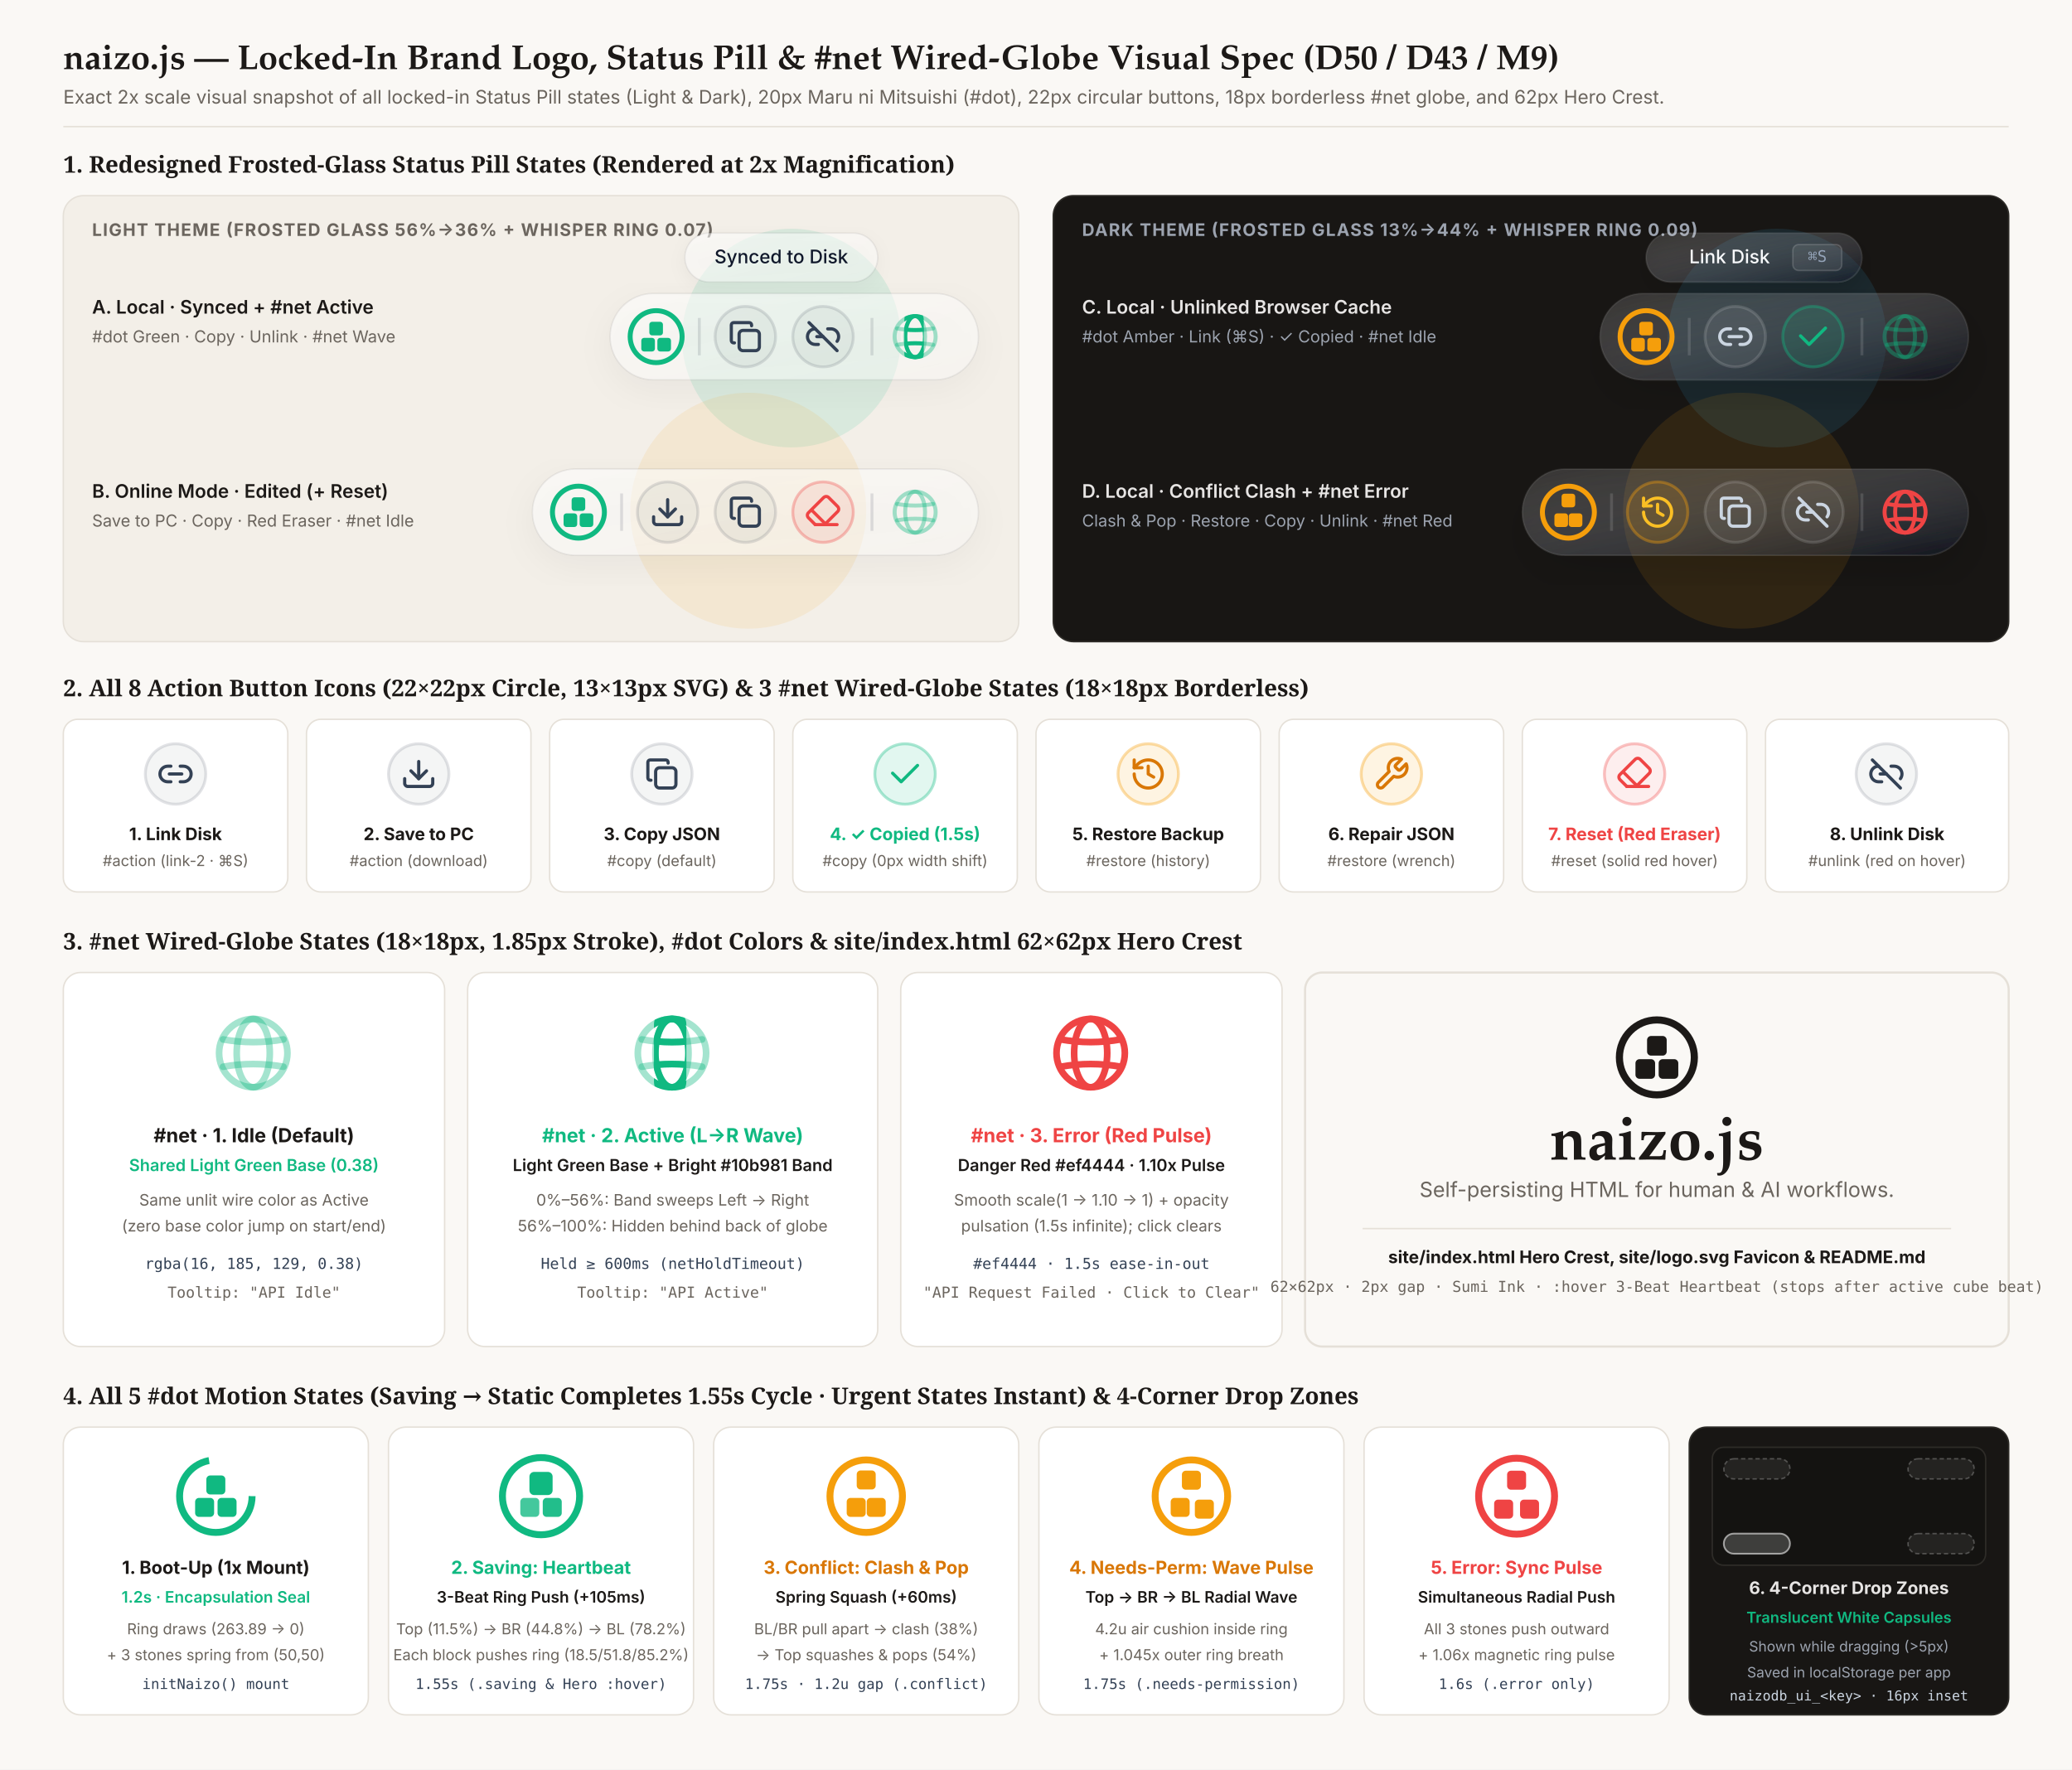
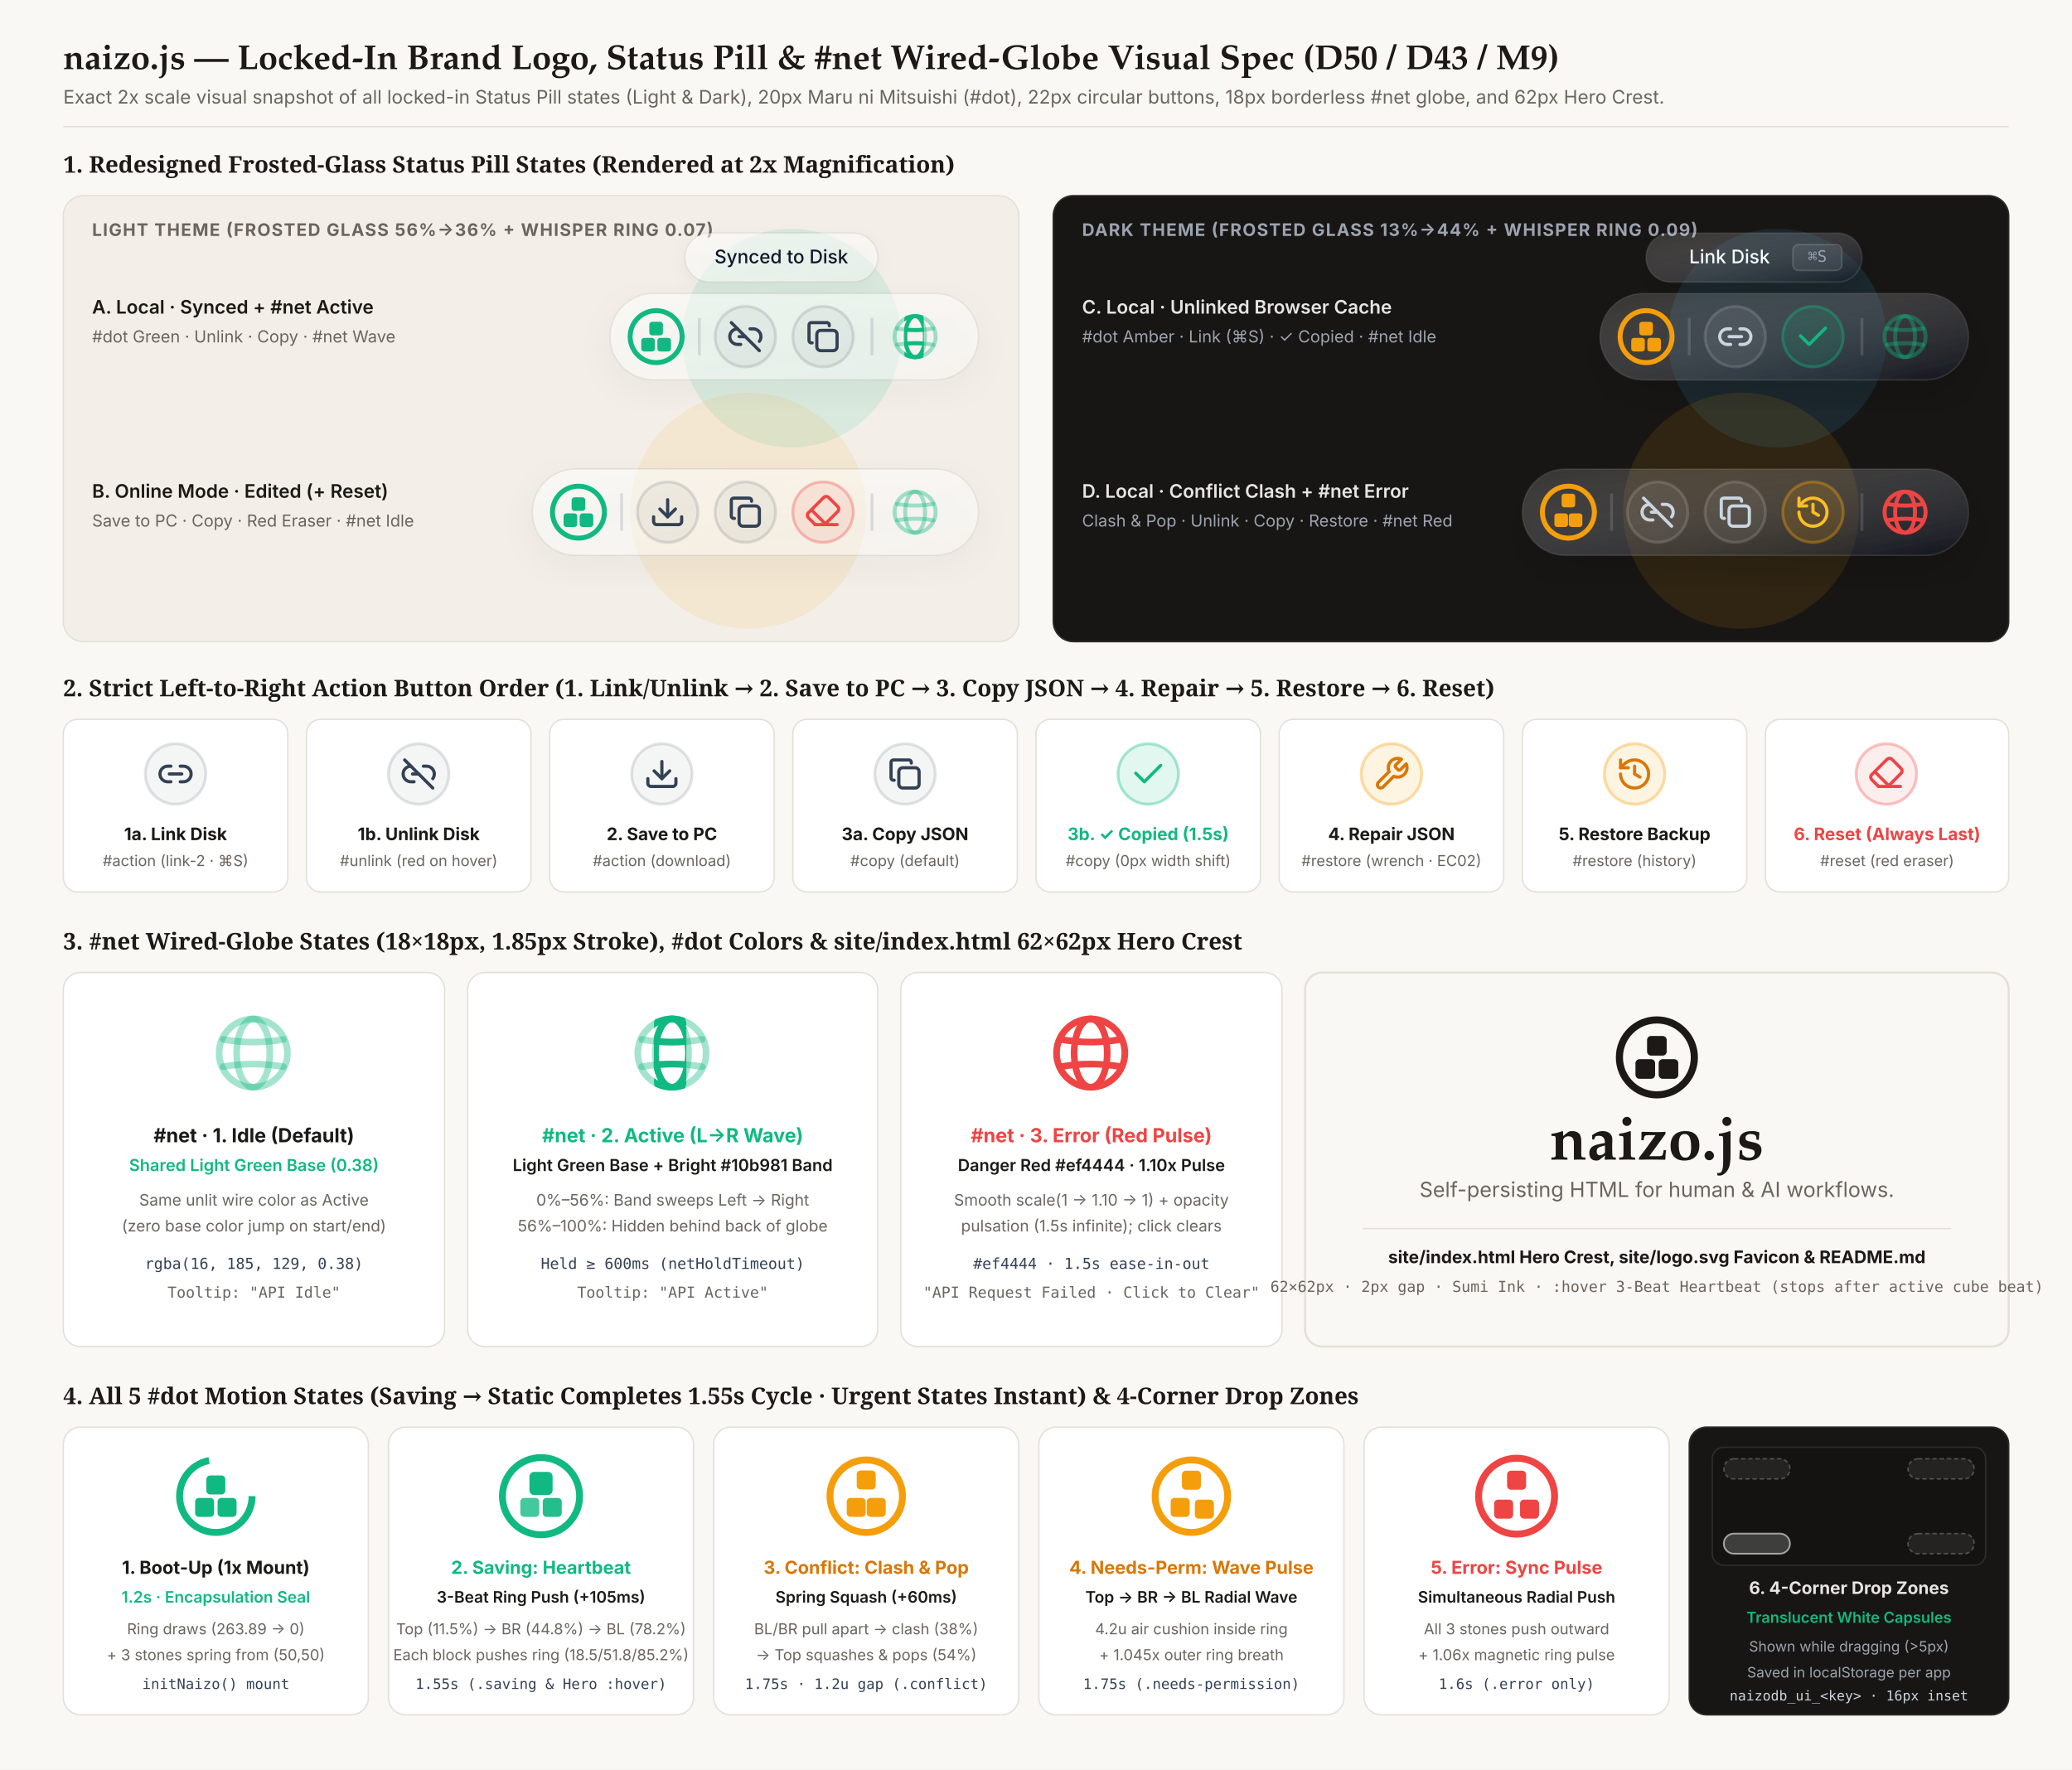
<svg xmlns="http://www.w3.org/2000/svg" width="1440" height="1230" viewBox="0 0 1440 1230" font-family="-apple-system, BlinkMacSystemFont, 'Inter', 'Segoe UI', Helvetica, Arial, sans-serif">
  <defs>
    <clipPath id="wave-clip-demo">
      <rect x="7" y="0" width="9" height="24" rx="4" />
    </clipPath>
    <filter id="pill-shadow-light" x="-15%" y="-25%" width="130%" height="160%">
      <feDropShadow dx="0" dy="4" stdDeviation="6" flood-color="#0f172a" flood-opacity="0.09" />
    </filter>
    <filter id="pill-shadow-dark" x="-15%" y="-25%" width="130%" height="160%">
      <feDropShadow dx="0" dy="6" stdDeviation="8" flood-color="#000000" flood-opacity="0.42" />
    </filter>
    <linearGradient id="frosted-light" x1="0%" y1="0%" x2="100%" y2="100%">
      <stop offset="0%" stop-color="#ffffff" stop-opacity="0.56" />
      <stop offset="100%" stop-color="#ffffff" stop-opacity="0.36" />
    </linearGradient>
    <linearGradient id="frosted-dark" x1="0%" y1="0%" x2="100%" y2="100%">
      <stop offset="0%" stop-color="#ffffff" stop-opacity="0.13" />
      <stop offset="100%" stop-color="#0f172a" stop-opacity="0.44" />
    </linearGradient>
  </defs>
  <rect width="1440" height="1230" fill="#faf8f5" />
  <text x="44" y="48" font-family="Georgia, 'Palatino Linotype', serif" font-size="24" font-weight="bold" fill="#1c1917">naizo.js — Locked-In Brand Logo, Status Pill &amp; #net Wired-Globe Visual Spec (D50 / D43 / M9)</text>
  <text x="44" y="72" font-size="13" fill="#6b655e">Exact 2x scale visual snapshot of all locked-in Status Pill states (Light &amp; Dark), 20px Maru ni Mitsuishi (#dot), 22px circular buttons, 18px borderless #net globe, and 62px Hero Crest.</text>
  <line x1="44" y1="88" x2="1396" y2="88" stroke="#e5e0d8" stroke-width="1" />
  <text x="44" y="120" font-family="Georgia, serif" font-size="16" font-weight="bold" fill="#1c1917">1. Redesigned Frosted-Glass Status Pill States (Rendered at 2x Magnification)</text>
  <rect x="44" y="136" width="664" height="310" rx="14" fill="#f3efe8" stroke="#e5e0d8" stroke-width="1" />
  <circle cx="550" cy="235" r="76" fill="#10b981" fill-opacity="0.11" />
  <circle cx="520" cy="355" r="82" fill="#f59e0b" fill-opacity="0.10" />
  <text x="64" y="164" font-size="12" font-weight="bold" fill="#6b655e" letter-spacing="0.06em">LIGHT THEME (FROSTED GLASS 56%→36% + WHISPER RING 0.07)</text>
  <text x="64" y="218" font-size="13" font-weight="600" fill="#1c1917">A. Local · Synced + #net Active</text>
-   <text x="64" y="238" font-size="11.5" fill="#6b655e">#dot Green · Copy · Unlink · #net Wave</text>
+   <text x="64" y="238" font-size="11.5" fill="#6b655e">#dot Green · Unlink · Copy · #net Wave</text>
  <g transform="translate(476, 162)">
    <rect x="0" y="0" width="134" height="34" rx="17" fill="url(#frosted-light)" stroke="#0f172a" stroke-opacity="0.07" filter="url(#pill-shadow-light)" />
    <text x="67" y="21" font-size="13" font-weight="500" fill="#0f172a" text-anchor="middle">Synced to Disk</text>
  </g>
  <g transform="translate(424, 204) scale(2)">
    <rect x="0" y="0" width="128" height="30" rx="15" fill="url(#frosted-light)" stroke="#0f172a" stroke-opacity="0.07" stroke-width="0.5" filter="url(#pill-shadow-light)" />
    <g transform="translate(5.25, 4.25) scale(0.215)" color="#10b981">
      <circle cx="50" cy="50" r="42" fill="none" stroke="#10b981" stroke-width="8" />
      <rect x="39" y="26" width="22" height="22" rx="4.5" fill="#10b981" />
      <rect x="26" y="52" width="22" height="22" rx="4.5" fill="#10b981" />
      <rect x="52" y="52" width="22" height="22" rx="4.5" fill="#10b981" />
    </g>
    <line x1="31" y1="8.5" x2="31" y2="21.5" stroke="#0f172a" stroke-opacity="0.12" stroke-width="1" />
    <g transform="translate(36, 4)">
      <circle cx="11" cy="11" r="10.5" fill="#0f172a" fill-opacity="0.045" stroke="#0f172a" stroke-opacity="0.12" stroke-width="1" />
      <g transform="translate(4.5, 4.5) scale(0.5416)" stroke="#334155" stroke-width="2.05" stroke-linecap="round" stroke-linejoin="round" fill="none">
-         <rect x="8" y="8" width="13" height="13" rx="2.5" />
-         <path d="M5 16H4.5A1.5 1.5 0 0 1 3 14.5v-10A1.5 1.5 0 0 1 4.5 3h10A1.5 1.5 0 0 1 16 4.5V5" />
-       </g>
-     </g>
-     <g transform="translate(63, 4)">
-       <circle cx="11" cy="11" r="10.5" fill="#0f172a" fill-opacity="0.045" stroke="#0f172a" stroke-opacity="0.12" stroke-width="1" />
-       <g transform="translate(4.5, 4.5) scale(0.5416)" stroke="#334155" stroke-width="2.05" stroke-linecap="round" stroke-linejoin="round" fill="none">
        <path d="M9 17H7A5 5 0 0 1 7 7" />
        <path d="M15 7h2a5 5 0 0 1 4 8" />
        <line x1="8" y1="12" x2="12" y2="12" />
        <line x1="3" y1="3" x2="21" y2="21" />
+       </g>
+     </g>
+     <g transform="translate(63, 4)">
+       <circle cx="11" cy="11" r="10.5" fill="#0f172a" fill-opacity="0.045" stroke="#0f172a" stroke-opacity="0.12" stroke-width="1" />
+       <g transform="translate(4.5, 4.5) scale(0.5416)" stroke="#334155" stroke-width="2.05" stroke-linecap="round" stroke-linejoin="round" fill="none">
+         <rect x="8" y="8" width="13" height="13" rx="2.5" />
+         <path d="M5 16H4.5A1.5 1.5 0 0 1 3 14.5v-10A1.5 1.5 0 0 1 4.5 3h10A1.5 1.5 0 0 1 16 4.5V5" />
      </g>
    </g>
    <line x1="91" y1="8.5" x2="91" y2="21.5" stroke="#0f172a" stroke-opacity="0.12" stroke-width="1" />
    <g transform="translate(97, 6) scale(0.75)" stroke-linecap="round" stroke-linejoin="round" fill="none">
      <g stroke="#10b981" stroke-opacity="0.38" stroke-width="1.85">
        <path d="M 3.6 8.2 Q 12 9.7 20.4 8.2" />
        <path d="M 3.6 15.8 Q 12 14.3 20.4 15.8" />
        <ellipse cx="12" cy="12" rx="4.6" ry="9.5" />
        <circle cx="12" cy="12" r="9.5" />
      </g>
      <g stroke="#10b981" stroke-width="1.85" clip-path="url(#wave-clip-demo)">
        <path d="M 3.6 8.2 Q 12 9.7 20.4 8.2" />
        <path d="M 3.6 15.8 Q 12 14.3 20.4 15.8" />
        <ellipse cx="12" cy="12" rx="4.6" ry="9.5" />
        <circle cx="12" cy="12" r="9.5" />
      </g>
    </g>
  </g>
  <text x="64" y="346" font-size="13" font-weight="600" fill="#1c1917">B. Online Mode · Edited (+ Reset)</text>
  <text x="64" y="366" font-size="11.5" fill="#6b655e">Save to PC · Copy · Red Eraser · #net Idle</text>
  <g transform="translate(370, 326) scale(2)">
    <rect x="0" y="0" width="155" height="30" rx="15" fill="url(#frosted-light)" stroke="#0f172a" stroke-opacity="0.07" stroke-width="0.5" filter="url(#pill-shadow-light)" />
    <g transform="translate(5.25, 4.25) scale(0.215)">
      <circle cx="50" cy="50" r="42" fill="none" stroke="#10b981" stroke-width="8" />
      <rect x="39" y="26" width="22" height="22" rx="4.5" fill="#10b981" />
      <rect x="26" y="52" width="22" height="22" rx="4.5" fill="#10b981" />
      <rect x="52" y="52" width="22" height="22" rx="4.5" fill="#10b981" />
    </g>
    <line x1="31" y1="8.5" x2="31" y2="21.5" stroke="#0f172a" stroke-opacity="0.12" stroke-width="1" />
    <g transform="translate(36, 4)">
      <circle cx="11" cy="11" r="10.5" fill="#0f172a" fill-opacity="0.045" stroke="#0f172a" stroke-opacity="0.12" stroke-width="1" />
      <g transform="translate(4.5, 4.5) scale(0.5416)" stroke="#334155" stroke-width="2.05" stroke-linecap="round" stroke-linejoin="round" fill="none">
        <path d="M21 15v3a2 2 0 0 1-2 2H5a2 2 0 0 1-2-2v-3" />
        <polyline points="7 10 12 15 17 10" />
        <line x1="12" y1="15" x2="12" y2="4" />
      </g>
    </g>
    <g transform="translate(63, 4)">
      <circle cx="11" cy="11" r="10.5" fill="#0f172a" fill-opacity="0.045" stroke="#0f172a" stroke-opacity="0.12" stroke-width="1" />
      <g transform="translate(4.5, 4.5) scale(0.5416)" stroke="#334155" stroke-width="2.05" stroke-linecap="round" stroke-linejoin="round" fill="none">
        <rect x="8" y="8" width="13" height="13" rx="2.5" />
        <path d="M5 16H4.5A1.5 1.5 0 0 1 3 14.5v-10A1.5 1.5 0 0 1 4.5 3h10A1.5 1.5 0 0 1 16 4.5V5" />
      </g>
    </g>
    <g transform="translate(90, 4)">
      <circle cx="11" cy="11" r="10.5" fill="#ef4444" fill-opacity="0.09" stroke="#ef4444" stroke-opacity="0.32" stroke-width="1" />
      <g transform="translate(4.5, 4.5) scale(0.5416)" stroke="#ef4444" stroke-width="2.05" stroke-linecap="round" stroke-linejoin="round" fill="none">
        <path d="m7 20-4.3-4.3c-1-1-1-2.5 0-3.4l9.6-9.6c1-1 2.5-1 3.4 0l5.6 5.6c1 1 1 2.5 0 3.4L13 20" />
        <path d="M21 20H7" />
        <path d="m5 11 9 9" />
      </g>
    </g>
    <line x1="118" y1="8.5" x2="118" y2="21.5" stroke="#0f172a" stroke-opacity="0.12" stroke-width="1" />
    <g transform="translate(124, 6) scale(0.75)" stroke="#10b981" stroke-opacity="0.38" stroke-width="1.85" stroke-linecap="round" stroke-linejoin="round" fill="none">
      <path d="M 3.6 8.2 Q 12 9.7 20.4 8.2" />
      <path d="M 3.6 15.8 Q 12 14.3 20.4 15.8" />
      <ellipse cx="12" cy="12" rx="4.6" ry="9.5" />
      <circle cx="12" cy="12" r="9.5" />
    </g>
  </g>
  <rect x="732" y="136" width="664" height="310" rx="14" fill="#181614" stroke="#2e2c28" stroke-width="1" />
  <circle cx="1235" cy="235" r="76" fill="#38bdf8" fill-opacity="0.11" />
  <circle cx="1210" cy="355" r="82" fill="#f59e0b" fill-opacity="0.11" />
  <text x="752" y="164" font-size="12" font-weight="bold" fill="#9ca3af" letter-spacing="0.06em">DARK THEME (FROSTED GLASS 13%→44% + WHISPER RING 0.09)</text>
  <text x="752" y="218" font-size="13" font-weight="600" fill="#e7e5e4">C. Local · Unlinked Browser Cache</text>
  <text x="752" y="238" font-size="11.5" fill="#9ca3af">#dot Amber · Link (⌘S) · ✓ Copied · #net Idle</text>
  <g transform="translate(1144, 162)">
    <rect x="0" y="0" width="150" height="34" rx="17" fill="url(#frosted-dark)" stroke="#ffffff" stroke-opacity="0.09" filter="url(#pill-shadow-dark)" />
    <text x="58" y="21" font-size="13" font-weight="500" fill="#f8fafc" text-anchor="middle">Link Disk</text>
    <rect x="102" y="8" width="34" height="18" rx="4" fill="#ffffff" fill-opacity="0.08" stroke="#ffffff" stroke-opacity="0.16" />
    <text x="119" y="20" font-family="monospace" font-size="11" fill="#94a3b8" text-anchor="middle">⌘S</text>
  </g>
  <g transform="translate(1112, 204) scale(2)">
    <rect x="0" y="0" width="128" height="30" rx="15" fill="url(#frosted-dark)" stroke="#ffffff" stroke-opacity="0.09" stroke-width="0.5" filter="url(#pill-shadow-dark)" />
    <g transform="translate(5.25, 4.25) scale(0.215)">
      <circle cx="50" cy="50" r="42" fill="none" stroke="#f59e0b" stroke-width="8" />
      <rect x="39" y="26" width="22" height="22" rx="4.5" fill="#f59e0b" />
      <rect x="26" y="52" width="22" height="22" rx="4.5" fill="#f59e0b" />
      <rect x="52" y="52" width="22" height="22" rx="4.5" fill="#f59e0b" />
    </g>
    <line x1="31" y1="8.5" x2="31" y2="21.5" stroke="#ffffff" stroke-opacity="0.13" stroke-width="1" />
    <g transform="translate(36, 4)">
      <circle cx="11" cy="11" r="10.5" fill="#ffffff" fill-opacity="0.07" stroke="#ffffff" stroke-opacity="0.14" stroke-width="1" />
      <g transform="translate(4.5, 4.5) scale(0.5416)" stroke="#cbd5e1" stroke-width="2.05" stroke-linecap="round" stroke-linejoin="round" fill="none">
        <path d="M9 17H7A5 5 0 0 1 7 7h2" />
        <path d="M15 7h2a5 5 0 1 1 0 10h-2" />
        <line x1="8" y1="12" x2="16" y2="12" />
      </g>
    </g>
    <g transform="translate(63, 4)">
      <circle cx="11" cy="11" r="10.5" fill="#10b981" fill-opacity="0.14" stroke="#10b981" stroke-opacity="0.38" stroke-width="1" />
      <g transform="translate(4.5, 4.5) scale(0.5416)" stroke="#10b981" stroke-width="2.05" stroke-linecap="round" stroke-linejoin="round" fill="none">
        <polyline points="20 6.5 9.5 17 4 11.5" />
      </g>
    </g>
    <line x1="91" y1="8.5" x2="91" y2="21.5" stroke="#ffffff" stroke-opacity="0.13" stroke-width="1" />
    <g transform="translate(97, 6) scale(0.75)" stroke="#10b981" stroke-opacity="0.38" stroke-width="1.85" stroke-linecap="round" stroke-linejoin="round" fill="none">
      <path d="M 3.6 8.2 Q 12 9.7 20.4 8.2" />
      <path d="M 3.6 15.8 Q 12 14.3 20.4 15.8" />
      <ellipse cx="12" cy="12" rx="4.6" ry="9.5" />
      <circle cx="12" cy="12" r="9.5" />
    </g>
  </g>
  <text x="752" y="346" font-size="13" font-weight="600" fill="#e7e5e4">D. Local · Conflict Clash + #net Error</text>
-   <text x="752" y="366" font-size="11.5" fill="#9ca3af">Clash &amp; Pop · Restore · Copy · Unlink · #net Red</text>
+   <text x="752" y="366" font-size="11.5" fill="#9ca3af">Clash &amp; Pop · Unlink · Copy · Restore · #net Red</text>
  <g transform="translate(1058, 326) scale(2)">
    <rect x="0" y="0" width="155" height="30" rx="15" fill="url(#frosted-dark)" stroke="#ffffff" stroke-opacity="0.09" stroke-width="0.5" filter="url(#pill-shadow-dark)" />
    <g transform="translate(5.25, 4.25) scale(0.215)">
      <circle cx="50" cy="50" r="42" fill="none" stroke="#f59e0b" stroke-width="8" />
      <rect x="39" y="20.2" width="22" height="22" rx="4.5" fill="#f59e0b" />
      <rect x="27.4" y="52" width="22" height="22" rx="4.5" fill="#f59e0b" />
      <rect x="50.6" y="52" width="22" height="22" rx="4.5" fill="#f59e0b" />
    </g>
    <line x1="31" y1="8.5" x2="31" y2="21.5" stroke="#ffffff" stroke-opacity="0.13" stroke-width="1" />
    <g transform="translate(36, 4)">
-       <circle cx="11" cy="11" r="10.5" fill="#f59e0b" fill-opacity="0.14" stroke="#f59e0b" stroke-opacity="0.38" stroke-width="1" />
-       <g transform="translate(4.5, 4.5) scale(0.5416)" stroke="#fbbf24" stroke-width="2.05" stroke-linecap="round" stroke-linejoin="round" fill="none">
-         <path d="M3 12a9 9 0 1 0 9-9 9.75 9.75 0 0 0-6.74 2.74L3 8" />
-         <path d="M3 3v5h5" />
-         <path d="M12 7v5l3.5 2" />
-       </g>
-     </g>
-     <g transform="translate(63, 4)">
-       <circle cx="11" cy="11" r="10.5" fill="#ffffff" fill-opacity="0.07" stroke="#ffffff" stroke-opacity="0.14" stroke-width="1" />
-       <g transform="translate(4.5, 4.5) scale(0.5416)" stroke="#cbd5e1" stroke-width="2.05" stroke-linecap="round" stroke-linejoin="round" fill="none">
-         <rect x="8" y="8" width="13" height="13" rx="2.5" />
-         <path d="M5 16H4.5A1.5 1.5 0 0 1 3 14.5v-10A1.5 1.5 0 0 1 4.5 3h10A1.5 1.5 0 0 1 16 4.5V5" />
-       </g>
-     </g>
-     <g transform="translate(90, 4)">
      <circle cx="11" cy="11" r="10.5" fill="#ffffff" fill-opacity="0.07" stroke="#ffffff" stroke-opacity="0.14" stroke-width="1" />
      <g transform="translate(4.5, 4.5) scale(0.5416)" stroke="#cbd5e1" stroke-width="2.05" stroke-linecap="round" stroke-linejoin="round" fill="none">
        <path d="M9 17H7A5 5 0 0 1 7 7" />
        <path d="M15 7h2a5 5 0 0 1 4 8" />
        <line x1="8" y1="12" x2="12" y2="12" />
        <line x1="3" y1="3" x2="21" y2="21" />
      </g>
    </g>
+     <g transform="translate(63, 4)">
+       <circle cx="11" cy="11" r="10.5" fill="#ffffff" fill-opacity="0.07" stroke="#ffffff" stroke-opacity="0.14" stroke-width="1" />
+       <g transform="translate(4.5, 4.5) scale(0.5416)" stroke="#cbd5e1" stroke-width="2.05" stroke-linecap="round" stroke-linejoin="round" fill="none">
+         <rect x="8" y="8" width="13" height="13" rx="2.5" />
+         <path d="M5 16H4.5A1.5 1.5 0 0 1 3 14.5v-10A1.5 1.5 0 0 1 4.5 3h10A1.5 1.5 0 0 1 16 4.5V5" />
+       </g>
+     </g>
+     <g transform="translate(90, 4)">
+       <circle cx="11" cy="11" r="10.5" fill="#f59e0b" fill-opacity="0.14" stroke="#f59e0b" stroke-opacity="0.38" stroke-width="1" />
+       <g transform="translate(4.5, 4.5) scale(0.5416)" stroke="#fbbf24" stroke-width="2.05" stroke-linecap="round" stroke-linejoin="round" fill="none">
+         <path d="M3 12a9 9 0 1 0 9-9 9.75 9.75 0 0 0-6.74 2.74L3 8" />
+         <path d="M3 3v5h5" />
+         <path d="M12 7v5l3.5 2" />
+       </g>
+     </g>
    <line x1="118" y1="8.5" x2="118" y2="21.5" stroke="#ffffff" stroke-opacity="0.13" stroke-width="1" />
    <g transform="translate(124, 6) scale(0.75)" stroke="#ef4444" stroke-width="1.85" stroke-linecap="round" stroke-linejoin="round" fill="none">
      <path d="M 3.6 8.2 Q 12 9.7 20.4 8.2" />
      <path d="M 3.6 15.8 Q 12 14.3 20.4 15.8" />
      <ellipse cx="12" cy="12" rx="4.6" ry="9.5" />
      <circle cx="12" cy="12" r="9.5" />
    </g>
  </g>
-   <text x="44" y="484" font-family="Georgia, serif" font-size="16" font-weight="bold" fill="#1c1917">2. All 8 Action Button Icons (22×22px Circle, 13×13px SVG) &amp; 3 #net Wired-Globe States (18×18px Borderless)</text>
+   <text x="44" y="484" font-family="Georgia, serif" font-size="16" font-weight="bold" fill="#1c1917">2. Strict Left-to-Right Action Button Order (1. Link/Unlink → 2. Save to PC → 3. Copy JSON → 4. Repair → 5. Restore → 6. Reset)</text>
  <g transform="translate(44, 500)">
    <rect x="0" y="0" width="156" height="120" rx="10" fill="#ffffff" stroke="#e5e0d8" />
    <g transform="translate(56, 16) scale(2)">
      <circle cx="11" cy="11" r="10.5" fill="#0f172a" fill-opacity="0.045" stroke="#0f172a" stroke-opacity="0.12" />
      <g transform="translate(4.5, 4.5) scale(0.5416)" stroke="#334155" stroke-width="2.05" stroke-linecap="round" stroke-linejoin="round" fill="none">
        <path d="M9 17H7A5 5 0 0 1 7 7h2" />
        <path d="M15 7h2a5 5 0 1 1 0 10h-2" />
        <line x1="8" y1="12" x2="16" y2="12" />
      </g>
    </g>
-     <text x="78" y="84" font-size="12" font-weight="bold" fill="#1c1917" text-anchor="middle">1. Link Disk</text>
+     <text x="78" y="84" font-size="12" font-weight="bold" fill="#1c1917" text-anchor="middle">1a. Link Disk</text>
    <text x="78" y="102" font-size="10.5" fill="#6b655e" text-anchor="middle">#action (link-2 · ⌘S)</text>
    <g transform="translate(169, 0)">
      <rect x="0" y="0" width="156" height="120" rx="10" fill="#ffffff" stroke="#e5e0d8" />
      <g transform="translate(56, 16) scale(2)">
-         <circle cx="11" cy="11" r="10.5" fill="#0f172a" fill-opacity="0.045" stroke="#0f172a" stroke-opacity="0.12" />
-         <g transform="translate(4.5, 4.5) scale(0.5416)" stroke="#334155" stroke-width="2.05" stroke-linecap="round" stroke-linejoin="round" fill="none">
-           <path d="M21 15v3a2 2 0 0 1-2 2H5a2 2 0 0 1-2-2v-3" />
-           <polyline points="7 10 12 15 17 10" />
-           <line x1="12" y1="15" x2="12" y2="4" />
-         </g>
-       </g>
-       <text x="78" y="84" font-size="12" font-weight="bold" fill="#1c1917" text-anchor="middle">2. Save to PC</text>
-       <text x="78" y="102" font-size="10.5" fill="#6b655e" text-anchor="middle">#action (download)</text>
-     </g>
-     <g transform="translate(338, 0)">
-       <rect x="0" y="0" width="156" height="120" rx="10" fill="#ffffff" stroke="#e5e0d8" />
-       <g transform="translate(56, 16) scale(2)">
-         <circle cx="11" cy="11" r="10.5" fill="#0f172a" fill-opacity="0.045" stroke="#0f172a" stroke-opacity="0.12" />
-         <g transform="translate(4.5, 4.5) scale(0.5416)" stroke="#334155" stroke-width="2.05" stroke-linecap="round" stroke-linejoin="round" fill="none">
-           <rect x="8" y="8" width="13" height="13" rx="2.5" />
-           <path d="M5 16H4.5A1.5 1.5 0 0 1 3 14.5v-10A1.5 1.5 0 0 1 4.5 3h10A1.5 1.5 0 0 1 16 4.5V5" />
-         </g>
-       </g>
-       <text x="78" y="84" font-size="12" font-weight="bold" fill="#1c1917" text-anchor="middle">3. Copy JSON</text>
-       <text x="78" y="102" font-size="10.5" fill="#6b655e" text-anchor="middle">#copy (default)</text>
-     </g>
-     <g transform="translate(507, 0)">
-       <rect x="0" y="0" width="156" height="120" rx="10" fill="#ffffff" stroke="#e5e0d8" />
-       <g transform="translate(56, 16) scale(2)">
-         <circle cx="11" cy="11" r="10.5" fill="#10b981" fill-opacity="0.12" stroke="#10b981" stroke-opacity="0.35" />
-         <g transform="translate(4.5, 4.5) scale(0.5416)" stroke="#10b981" stroke-width="2.05" stroke-linecap="round" stroke-linejoin="round" fill="none">
-           <polyline points="20 6.5 9.5 17 4 11.5" />
-         </g>
-       </g>
-       <text x="78" y="84" font-size="12" font-weight="bold" fill="#10b981" text-anchor="middle">4. ✓ Copied (1.5s)</text>
-       <text x="78" y="102" font-size="10.5" fill="#6b655e" text-anchor="middle">#copy (0px width shift)</text>
-     </g>
-     <g transform="translate(676, 0)">
-       <rect x="0" y="0" width="156" height="120" rx="10" fill="#ffffff" stroke="#e5e0d8" />
-       <g transform="translate(56, 16) scale(2)">
-         <circle cx="11" cy="11" r="10.5" fill="#f59e0b" fill-opacity="0.12" stroke="#f59e0b" stroke-opacity="0.35" />
-         <g transform="translate(4.5, 4.5) scale(0.5416)" stroke="#d97706" stroke-width="2.05" stroke-linecap="round" stroke-linejoin="round" fill="none">
-           <path d="M3 12a9 9 0 1 0 9-9 9.75 9.75 0 0 0-6.74 2.74L3 8" />
-           <path d="M3 3v5h5" />
-           <path d="M12 7v5l3.5 2" />
-         </g>
-       </g>
-       <text x="78" y="84" font-size="12" font-weight="bold" fill="#1c1917" text-anchor="middle">5. Restore Backup</text>
-       <text x="78" y="102" font-size="10.5" fill="#6b655e" text-anchor="middle">#restore (history)</text>
-     </g>
-     <g transform="translate(845, 0)">
-       <rect x="0" y="0" width="156" height="120" rx="10" fill="#ffffff" stroke="#e5e0d8" />
-       <g transform="translate(56, 16) scale(2)">
-         <circle cx="11" cy="11" r="10.5" fill="#f59e0b" fill-opacity="0.12" stroke="#f59e0b" stroke-opacity="0.35" />
-         <g transform="translate(4.5, 4.5) scale(0.5416)" stroke="#d97706" stroke-width="2.05" stroke-linecap="round" stroke-linejoin="round" fill="none">
-           <path d="M14.7 6.3a1 1 0 0 0 0 1.4l1.6 1.6a1 1 0 0 0 1.4 0l3.77-3.77a6 6 0 0 1-7.94 7.94l-6.91 6.91a2.12 2.12 0 0 1-3-3l6.91-6.91a6 6 0 0 1 7.94-7.94l-3.76 3.76z" />
-         </g>
-       </g>
-       <text x="78" y="84" font-size="12" font-weight="bold" fill="#1c1917" text-anchor="middle">6. Repair JSON</text>
-       <text x="78" y="102" font-size="10.5" fill="#6b655e" text-anchor="middle">#restore (wrench)</text>
-     </g>
-     <g transform="translate(1014, 0)">
-       <rect x="0" y="0" width="156" height="120" rx="10" fill="#ffffff" stroke="#e5e0d8" />
-       <g transform="translate(56, 16) scale(2)">
-         <circle cx="11" cy="11" r="10.5" fill="#ef4444" fill-opacity="0.09" stroke="#ef4444" stroke-opacity="0.32" />
-         <g transform="translate(4.5, 4.5) scale(0.5416)" stroke="#ef4444" stroke-width="2.05" stroke-linecap="round" stroke-linejoin="round" fill="none">
-           <path d="m7 20-4.3-4.3c-1-1-1-2.5 0-3.4l9.6-9.6c1-1 2.5-1 3.4 0l5.6 5.6c1 1 1 2.5 0 3.4L13 20" />
-           <path d="M21 20H7" />
-           <path d="m5 11 9 9" />
-         </g>
-       </g>
-       <text x="78" y="84" font-size="12" font-weight="bold" fill="#ef4444" text-anchor="middle">7. Reset (Red Eraser)</text>
-       <text x="78" y="102" font-size="10.5" fill="#6b655e" text-anchor="middle">#reset (solid red hover)</text>
-     </g>
-     <g transform="translate(1183, 0)">
-       <rect x="0" y="0" width="169" height="120" rx="10" fill="#ffffff" stroke="#e5e0d8" />
-       <g transform="translate(62, 16) scale(2)">
        <circle cx="11" cy="11" r="10.5" fill="#0f172a" fill-opacity="0.045" stroke="#0f172a" stroke-opacity="0.12" />
        <g transform="translate(4.5, 4.5) scale(0.5416)" stroke="#334155" stroke-width="2.05" stroke-linecap="round" stroke-linejoin="round" fill="none">
          <path d="M9 17H7A5 5 0 0 1 7 7" />
          <path d="M15 7h2a5 5 0 0 1 4 8" />
          <line x1="8" y1="12" x2="12" y2="12" />
          <line x1="3" y1="3" x2="21" y2="21" />
        </g>
      </g>
-       <text x="84.5" y="84" font-size="12" font-weight="bold" fill="#1c1917" text-anchor="middle">8. Unlink Disk</text>
-       <text x="84.5" y="102" font-size="10.5" fill="#6b655e" text-anchor="middle">#unlink (red on hover)</text>
+       <text x="78" y="84" font-size="12" font-weight="bold" fill="#1c1917" text-anchor="middle">1b. Unlink Disk</text>
+       <text x="78" y="102" font-size="10.5" fill="#6b655e" text-anchor="middle">#unlink (red on hover)</text>
+     </g>
+     <g transform="translate(338, 0)">
+       <rect x="0" y="0" width="156" height="120" rx="10" fill="#ffffff" stroke="#e5e0d8" />
+       <g transform="translate(56, 16) scale(2)">
+         <circle cx="11" cy="11" r="10.5" fill="#0f172a" fill-opacity="0.045" stroke="#0f172a" stroke-opacity="0.12" />
+         <g transform="translate(4.5, 4.5) scale(0.5416)" stroke="#334155" stroke-width="2.05" stroke-linecap="round" stroke-linejoin="round" fill="none">
+           <path d="M21 15v3a2 2 0 0 1-2 2H5a2 2 0 0 1-2-2v-3" />
+           <polyline points="7 10 12 15 17 10" />
+           <line x1="12" y1="15" x2="12" y2="4" />
+         </g>
+       </g>
+       <text x="78" y="84" font-size="12" font-weight="bold" fill="#1c1917" text-anchor="middle">2. Save to PC</text>
+       <text x="78" y="102" font-size="10.5" fill="#6b655e" text-anchor="middle">#action (download)</text>
+     </g>
+     <g transform="translate(507, 0)">
+       <rect x="0" y="0" width="156" height="120" rx="10" fill="#ffffff" stroke="#e5e0d8" />
+       <g transform="translate(56, 16) scale(2)">
+         <circle cx="11" cy="11" r="10.5" fill="#0f172a" fill-opacity="0.045" stroke="#0f172a" stroke-opacity="0.12" />
+         <g transform="translate(4.5, 4.5) scale(0.5416)" stroke="#334155" stroke-width="2.05" stroke-linecap="round" stroke-linejoin="round" fill="none">
+           <rect x="8" y="8" width="13" height="13" rx="2.5" />
+           <path d="M5 16H4.5A1.5 1.5 0 0 1 3 14.5v-10A1.5 1.5 0 0 1 4.5 3h10A1.5 1.5 0 0 1 16 4.5V5" />
+         </g>
+       </g>
+       <text x="78" y="84" font-size="12" font-weight="bold" fill="#1c1917" text-anchor="middle">3a. Copy JSON</text>
+       <text x="78" y="102" font-size="10.5" fill="#6b655e" text-anchor="middle">#copy (default)</text>
+     </g>
+     <g transform="translate(676, 0)">
+       <rect x="0" y="0" width="156" height="120" rx="10" fill="#ffffff" stroke="#e5e0d8" />
+       <g transform="translate(56, 16) scale(2)">
+         <circle cx="11" cy="11" r="10.5" fill="#10b981" fill-opacity="0.12" stroke="#10b981" stroke-opacity="0.35" />
+         <g transform="translate(4.5, 4.5) scale(0.5416)" stroke="#10b981" stroke-width="2.05" stroke-linecap="round" stroke-linejoin="round" fill="none">
+           <polyline points="20 6.5 9.5 17 4 11.5" />
+         </g>
+       </g>
+       <text x="78" y="84" font-size="12" font-weight="bold" fill="#10b981" text-anchor="middle">3b. ✓ Copied (1.5s)</text>
+       <text x="78" y="102" font-size="10.5" fill="#6b655e" text-anchor="middle">#copy (0px width shift)</text>
+     </g>
+     <g transform="translate(845, 0)">
+       <rect x="0" y="0" width="156" height="120" rx="10" fill="#ffffff" stroke="#e5e0d8" />
+       <g transform="translate(56, 16) scale(2)">
+         <circle cx="11" cy="11" r="10.5" fill="#f59e0b" fill-opacity="0.12" stroke="#f59e0b" stroke-opacity="0.35" />
+         <g transform="translate(4.5, 4.5) scale(0.5416)" stroke="#d97706" stroke-width="2.05" stroke-linecap="round" stroke-linejoin="round" fill="none">
+           <path d="M14.7 6.3a1 1 0 0 0 0 1.4l1.6 1.6a1 1 0 0 0 1.4 0l3.77-3.77a6 6 0 0 1-7.94 7.94l-6.91 6.91a2.12 2.12 0 0 1-3-3l6.91-6.91a6 6 0 0 1 7.94-7.94l-3.76 3.76z" />
+         </g>
+       </g>
+       <text x="78" y="84" font-size="12" font-weight="bold" fill="#1c1917" text-anchor="middle">4. Repair JSON</text>
+       <text x="78" y="102" font-size="10.5" fill="#6b655e" text-anchor="middle">#restore (wrench · EC02)</text>
+     </g>
+     <g transform="translate(1014, 0)">
+       <rect x="0" y="0" width="156" height="120" rx="10" fill="#ffffff" stroke="#e5e0d8" />
+       <g transform="translate(56, 16) scale(2)">
+         <circle cx="11" cy="11" r="10.5" fill="#f59e0b" fill-opacity="0.12" stroke="#f59e0b" stroke-opacity="0.35" />
+         <g transform="translate(4.5, 4.5) scale(0.5416)" stroke="#d97706" stroke-width="2.05" stroke-linecap="round" stroke-linejoin="round" fill="none">
+           <path d="M3 12a9 9 0 1 0 9-9 9.75 9.75 0 0 0-6.74 2.74L3 8" />
+           <path d="M3 3v5h5" />
+           <path d="M12 7v5l3.5 2" />
+         </g>
+       </g>
+       <text x="78" y="84" font-size="12" font-weight="bold" fill="#1c1917" text-anchor="middle">5. Restore Backup</text>
+       <text x="78" y="102" font-size="10.5" fill="#6b655e" text-anchor="middle">#restore (history)</text>
+     </g>
+     <g transform="translate(1183, 0)">
+       <rect x="0" y="0" width="169" height="120" rx="10" fill="#ffffff" stroke="#e5e0d8" />
+       <g transform="translate(62, 16) scale(2)">
+         <circle cx="11" cy="11" r="10.5" fill="#ef4444" fill-opacity="0.09" stroke="#ef4444" stroke-opacity="0.32" />
+         <g transform="translate(4.5, 4.5) scale(0.5416)" stroke="#ef4444" stroke-width="2.05" stroke-linecap="round" stroke-linejoin="round" fill="none">
+           <path d="m7 20-4.3-4.3c-1-1-1-2.5 0-3.4l9.6-9.6c1-1 2.5-1 3.4 0l5.6 5.6c1 1 1 2.5 0 3.4L13 20" />
+           <path d="M21 20H7" />
+           <path d="m5 11 9 9" />
+         </g>
+       </g>
+       <text x="84.5" y="84" font-size="12" font-weight="bold" fill="#ef4444" text-anchor="middle">6. Reset (Always Last)</text>
+       <text x="84.5" y="102" font-size="10.5" fill="#6b655e" text-anchor="middle">#reset (red eraser)</text>
    </g>
  </g>
  <text x="44" y="660" font-family="Georgia, serif" font-size="16" font-weight="bold" fill="#1c1917">3. #net Wired-Globe States (18×18px, 1.85px Stroke), #dot Colors &amp; site/index.html 62×62px Hero Crest</text>
  <g transform="translate(44, 676)">
    <rect x="0" y="0" width="265" height="260" rx="12" fill="#ffffff" stroke="#e5e0d8" />
    <g transform="translate(102, 26) scale(2.5)" stroke="#10b981" stroke-opacity="0.38" stroke-width="1.85" stroke-linecap="round" stroke-linejoin="round" fill="none">
      <path d="M 3.6 8.2 Q 12 9.7 20.4 8.2" />
      <path d="M 3.6 15.8 Q 12 14.3 20.4 15.8" />
      <ellipse cx="12" cy="12" rx="4.6" ry="9.5" />
      <circle cx="12" cy="12" r="9.5" />
    </g>
    <text x="132.5" y="118" font-size="13.5" font-weight="bold" fill="#1c1917" text-anchor="middle">#net · 1. Idle (Default)</text>
    <text x="132.5" y="138" font-size="11.5" fill="#10b981" font-weight="600" text-anchor="middle">Shared Light Green Base (0.38)</text>
    <text x="132.5" y="162" font-size="11" fill="#6b655e" text-anchor="middle">Same unlit wire color as Active</text>
    <text x="132.5" y="180" font-size="11" fill="#6b655e" text-anchor="middle">(zero base color jump on start/end)</text>
    <text x="132.5" y="206" font-family="monospace" font-size="10.5" fill="#334155" text-anchor="middle">rgba(16, 185, 129, 0.38)</text>
    <text x="132.5" y="226" font-family="monospace" font-size="10.5" fill="#6b655e" text-anchor="middle">Tooltip: "API Idle"</text>
  </g>
  <g transform="translate(325, 676)">
    <rect x="0" y="0" width="285" height="260" rx="12" fill="#ffffff" stroke="#e5e0d8" />
    <g transform="translate(112, 26) scale(2.5)" stroke-linecap="round" stroke-linejoin="round" fill="none">
      <g stroke="#10b981" stroke-opacity="0.38" stroke-width="1.85">
        <path d="M 3.6 8.2 Q 12 9.7 20.4 8.2" />
        <path d="M 3.6 15.8 Q 12 14.3 20.4 15.8" />
        <ellipse cx="12" cy="12" rx="4.6" ry="9.5" />
        <circle cx="12" cy="12" r="9.5" />
      </g>
      <g stroke="#10b981" stroke-width="1.85" clip-path="url(#wave-clip-demo)">
        <path d="M 3.6 8.2 Q 12 9.7 20.4 8.2" />
        <path d="M 3.6 15.8 Q 12 14.3 20.4 15.8" />
        <ellipse cx="12" cy="12" rx="4.6" ry="9.5" />
        <circle cx="12" cy="12" r="9.5" />
      </g>
    </g>
    <text x="142.5" y="118" font-size="13.5" font-weight="bold" fill="#10b981" text-anchor="middle">#net · 2. Active (L→R Wave)</text>
    <text x="142.5" y="138" font-size="11.5" fill="#1c1917" font-weight="600" text-anchor="middle">Light Green Base + Bright #10b981 Band</text>
    <text x="142.5" y="162" font-size="11" fill="#6b655e" text-anchor="middle">0%–56%: Band sweeps Left → Right</text>
    <text x="142.5" y="180" font-size="11" fill="#6b655e" text-anchor="middle">56%–100%: Hidden behind back of globe</text>
    <text x="142.5" y="206" font-family="monospace" font-size="10.5" fill="#334155" text-anchor="middle">Held ≥ 600ms (netHoldTimeout)</text>
    <text x="142.5" y="226" font-family="monospace" font-size="10.5" fill="#6b655e" text-anchor="middle">Tooltip: "API Active"</text>
  </g>
  <g transform="translate(626, 676)">
    <rect x="0" y="0" width="265" height="260" rx="12" fill="#ffffff" stroke="#e5e0d8" />
    <g transform="translate(102, 26) scale(2.5)" stroke="#ef4444" stroke-width="1.85" stroke-linecap="round" stroke-linejoin="round" fill="none">
      <path d="M 3.6 8.2 Q 12 9.7 20.4 8.2" />
      <path d="M 3.6 15.8 Q 12 14.3 20.4 15.8" />
      <ellipse cx="12" cy="12" rx="4.6" ry="9.5" />
      <circle cx="12" cy="12" r="9.5" />
    </g>
    <text x="132.5" y="118" font-size="13.5" font-weight="bold" fill="#ef4444" text-anchor="middle">#net · 3. Error (Red Pulse)</text>
    <text x="132.5" y="138" font-size="11.5" fill="#1c1917" font-weight="600" text-anchor="middle">Danger Red #ef4444 · 1.10x Pulse</text>
    <text x="132.5" y="162" font-size="11" fill="#6b655e" text-anchor="middle">Smooth scale(1 → 1.10 → 1) + opacity</text>
    <text x="132.5" y="180" font-size="11" fill="#6b655e" text-anchor="middle">pulsation (1.5s infinite); click clears</text>
    <text x="132.5" y="206" font-family="monospace" font-size="10.5" fill="#334155" text-anchor="middle">#ef4444 · 1.5s ease-in-out</text>
    <text x="132.5" y="226" font-family="monospace" font-size="10.5" fill="#6b655e" text-anchor="middle">"API Request Failed · Click to Clear"</text>
  </g>
  <g transform="translate(907, 676)">
    <rect x="0" y="0" width="489" height="260" rx="12" fill="#faf8f5" stroke="#e5e0d8" stroke-width="1.5" />
    <g transform="translate(213.5, 28) scale(0.62)">
      <circle cx="50" cy="50" r="42" fill="none" stroke="#1c1917" stroke-width="8" />
      <rect x="39" y="26" width="22" height="22" rx="4.5" fill="#1c1917" />
      <rect x="26" y="52" width="22" height="22" rx="4.5" fill="#1c1917" />
      <rect x="52" y="52" width="22" height="22" rx="4.5" fill="#1c1917" />
    </g>
    <text x="244.5" y="130" font-family="Georgia, 'Palatino Linotype', serif" font-size="42" font-weight="bold" fill="#1c1917" text-anchor="middle">naizo.js</text>
    <text x="244.5" y="156" font-size="14.5" fill="#6b655e" text-anchor="middle">Self-persisting HTML for human &amp; AI workflows.</text>
    <line x1="40" y1="178" x2="449" y2="178" stroke="#e5e0d8" />
    <text x="244.5" y="202" font-size="12" font-weight="bold" fill="#1c1917" text-anchor="middle">site/index.html Hero Crest, site/logo.svg Favicon &amp; README.md</text>
    <text x="244.5" y="222" font-family="monospace" font-size="10.5" fill="#6b655e" text-anchor="middle">62×62px · 2px gap · Sumi Ink · :hover 3-Beat Heartbeat (stops after active cube beat)</text>
  </g>
  <text x="44" y="976" font-family="Georgia, serif" font-size="16" font-weight="bold" fill="#1c1917">4. All 5 #dot Motion States (Saving → Static Completes 1.55s Cycle · Urgent States Instant) &amp; 4-Corner Drop Zones</text>
  <g transform="translate(44, 992)">
    <rect x="0" y="0" width="212" height="200" rx="12" fill="#ffffff" stroke="#e5e0d8" />
    <g transform="translate(76, 18) scale(0.6)">
      <circle cx="50" cy="50" r="42" fill="none" stroke="#10b981" stroke-width="8" stroke-dasharray="190 74" />
      <rect x="39" y="26" width="22" height="22" rx="4.5" fill="#10b981" />
      <rect x="26" y="52" width="22" height="22" rx="4.5" fill="#10b981" />
      <rect x="52" y="52" width="22" height="22" rx="4.5" fill="#10b981" />
    </g>
    <text x="106" y="102" font-size="12.5" font-weight="bold" fill="#1c1917" text-anchor="middle">1. Boot-Up (1x Mount)</text>
    <text x="106" y="122" font-size="11" fill="#10b981" font-weight="600" text-anchor="middle">1.2s · Encapsulation Seal</text>
    <text x="106" y="144" font-size="10.5" fill="#6b655e" text-anchor="middle">Ring draws (263.89 → 0)</text>
    <text x="106" y="162" font-size="10.5" fill="#6b655e" text-anchor="middle">+ 3 stones spring from (50,50)</text>
    <text x="106" y="182" font-family="monospace" font-size="10" fill="#334155" text-anchor="middle">initNaizo() mount</text>
  </g>
  <g transform="translate(270, 992)">
    <rect x="0" y="0" width="212" height="200" rx="12" fill="#ffffff" stroke="#e5e0d8" />
    <g transform="translate(76, 18) scale(0.6)">
      <circle cx="50" cy="50" r="44.7" fill="none" stroke="#10b981" stroke-width="8" />
      <g transform="translate(50, 37) scale(1.22) translate(-50, -37)">
        <rect x="39" y="24.6" width="22" height="22" rx="4.5" fill="#10b981" />
      </g>
      <rect x="26" y="52" width="22" height="22" rx="4.5" fill="#10b981" fill-opacity="0.78" />
      <rect x="52" y="52" width="22" height="22" rx="4.5" fill="#10b981" fill-opacity="0.92" />
    </g>
    <text x="106" y="102" font-size="12.5" font-weight="bold" fill="#10b981" text-anchor="middle">2. Saving: Heartbeat</text>
    <text x="106" y="122" font-size="11" fill="#1c1917" font-weight="600" text-anchor="middle">3-Beat Ring Push (+105ms)</text>
    <text x="106" y="144" font-size="10.5" fill="#6b655e" text-anchor="middle">Top (11.5%) → BR (44.8%) → BL (78.2%)</text>
    <text x="106" y="162" font-size="10.5" fill="#6b655e" text-anchor="middle">Each block pushes ring (18.5/51.8/85.2%)</text>
    <text x="106" y="182" font-family="monospace" font-size="10" fill="#334155" text-anchor="middle">1.55s (.saving &amp; Hero :hover)</text>
  </g>
  <g transform="translate(496, 992)">
    <rect x="0" y="0" width="212" height="200" rx="12" fill="#ffffff" stroke="#e5e0d8" />
    <g transform="translate(76, 18) scale(0.6)">
      <circle cx="50" cy="50" r="42" fill="none" stroke="#f59e0b" stroke-width="8" />
      <rect x="39" y="20.2" width="22" height="22" rx="4.5" fill="#f59e0b" />
      <rect x="27.4" y="52" width="22" height="22" rx="4.5" fill="#f59e0b" />
      <rect x="50.6" y="52" width="22" height="22" rx="4.5" fill="#f59e0b" />
    </g>
    <text x="106" y="102" font-size="12.5" font-weight="bold" fill="#d97706" text-anchor="middle">3. Conflict: Clash &amp; Pop</text>
    <text x="106" y="122" font-size="11" fill="#1c1917" font-weight="600" text-anchor="middle">Spring Squash (+60ms)</text>
    <text x="106" y="144" font-size="10.5" fill="#6b655e" text-anchor="middle">BL/BR pull apart → clash (38%)</text>
    <text x="106" y="162" font-size="10.5" fill="#6b655e" text-anchor="middle">→ Top squashes &amp; pops (54%)</text>
    <text x="106" y="182" font-family="monospace" font-size="10" fill="#334155" text-anchor="middle">1.75s · 1.2u gap (.conflict)</text>
  </g>
  <g transform="translate(722, 992)">
    <rect x="0" y="0" width="212" height="200" rx="12" fill="#ffffff" stroke="#e5e0d8" />
    <g transform="translate(76, 18) scale(0.6)">
      <circle cx="50" cy="50" r="42" fill="none" stroke="#f59e0b" stroke-width="8" />
      <rect x="39" y="20.5" width="22" height="22" rx="4.5" fill="#f59e0b" />
      <rect x="26" y="52" width="22" height="22" rx="4.5" fill="#f59e0b" />
      <rect x="54" y="54" width="22" height="22" rx="4.5" fill="#f59e0b" />
    </g>
    <text x="106" y="102" font-size="12.5" font-weight="bold" fill="#d97706" text-anchor="middle">4. Needs-Perm: Wave Pulse</text>
    <text x="106" y="122" font-size="11" fill="#1c1917" font-weight="600" text-anchor="middle">Top → BR → BL Radial Wave</text>
    <text x="106" y="144" font-size="10.5" fill="#6b655e" text-anchor="middle">4.2u air cushion inside ring</text>
    <text x="106" y="162" font-size="10.5" fill="#6b655e" text-anchor="middle">+ 1.045x outer ring breath</text>
    <text x="106" y="182" font-family="monospace" font-size="10" fill="#334155" text-anchor="middle">1.75s (.needs-permission)</text>
  </g>
  <g transform="translate(948, 992)">
    <rect x="0" y="0" width="212" height="200" rx="12" fill="#ffffff" stroke="#e5e0d8" />
    <g transform="translate(76, 18) scale(0.6)">
      <circle cx="50" cy="50" r="44" fill="none" stroke="#ef4444" stroke-width="8" />
      <rect x="39" y="20.5" width="22" height="22" rx="4.5" fill="#ef4444" />
      <rect x="24" y="54" width="22" height="22" rx="4.5" fill="#ef4444" />
      <rect x="54" y="54" width="22" height="22" rx="4.5" fill="#ef4444" />
    </g>
    <text x="106" y="102" font-size="12.5" font-weight="bold" fill="#ef4444" text-anchor="middle">5. Error: Sync Pulse</text>
    <text x="106" y="122" font-size="11" fill="#1c1917" font-weight="600" text-anchor="middle">Simultaneous Radial Push</text>
    <text x="106" y="144" font-size="10.5" fill="#6b655e" text-anchor="middle">All 3 stones push outward</text>
    <text x="106" y="162" font-size="10.5" fill="#6b655e" text-anchor="middle">+ 1.06x magnetic ring pulse</text>
    <text x="106" y="182" font-family="monospace" font-size="10" fill="#334155" text-anchor="middle">1.6s (.error only)</text>
  </g>
  <g transform="translate(1174, 992)">
    <rect x="0" y="0" width="222" height="200" rx="12" fill="#181614" stroke="#2e2c28" />
    <rect x="16" y="14" width="190" height="82" rx="8" fill="#141311" stroke="#2e2c28" />
    <rect x="24" y="22" width="46" height="14" rx="7" fill="#ffffff" fill-opacity="0.07" stroke="#ffffff" stroke-opacity="0.24" stroke-dasharray="3 2" />
    <rect x="152" y="22" width="46" height="14" rx="7" fill="#ffffff" fill-opacity="0.07" stroke="#ffffff" stroke-opacity="0.24" stroke-dasharray="3 2" />
    <rect x="24" y="74" width="46" height="14" rx="7" fill="#ffffff" fill-opacity="0.18" stroke="#ffffff" stroke-opacity="0.56" stroke-width="1.2" />
    <rect x="152" y="74" width="46" height="14" rx="7" fill="#ffffff" fill-opacity="0.07" stroke="#ffffff" stroke-opacity="0.24" stroke-dasharray="3 2" />
    <text x="111" y="116" font-size="12" font-weight="bold" fill="#e7e5e4" text-anchor="middle">6. 4-Corner Drop Zones</text>
    <text x="111" y="136" font-size="10.5" fill="#10b981" font-weight="600" text-anchor="middle">Translucent White Capsules</text>
    <text x="111" y="156" font-size="10" fill="#9ca3af" text-anchor="middle">Shown while dragging (&gt;5px)</text>
    <text x="111" y="174" font-size="10" fill="#9ca3af" text-anchor="middle">Saved in localStorage per app</text>
    <text x="111" y="190" font-family="monospace" font-size="9.5" fill="#cbd5e1" text-anchor="middle">naizodb_ui_&lt;key&gt; · 16px inset</text>
  </g>
</svg>
